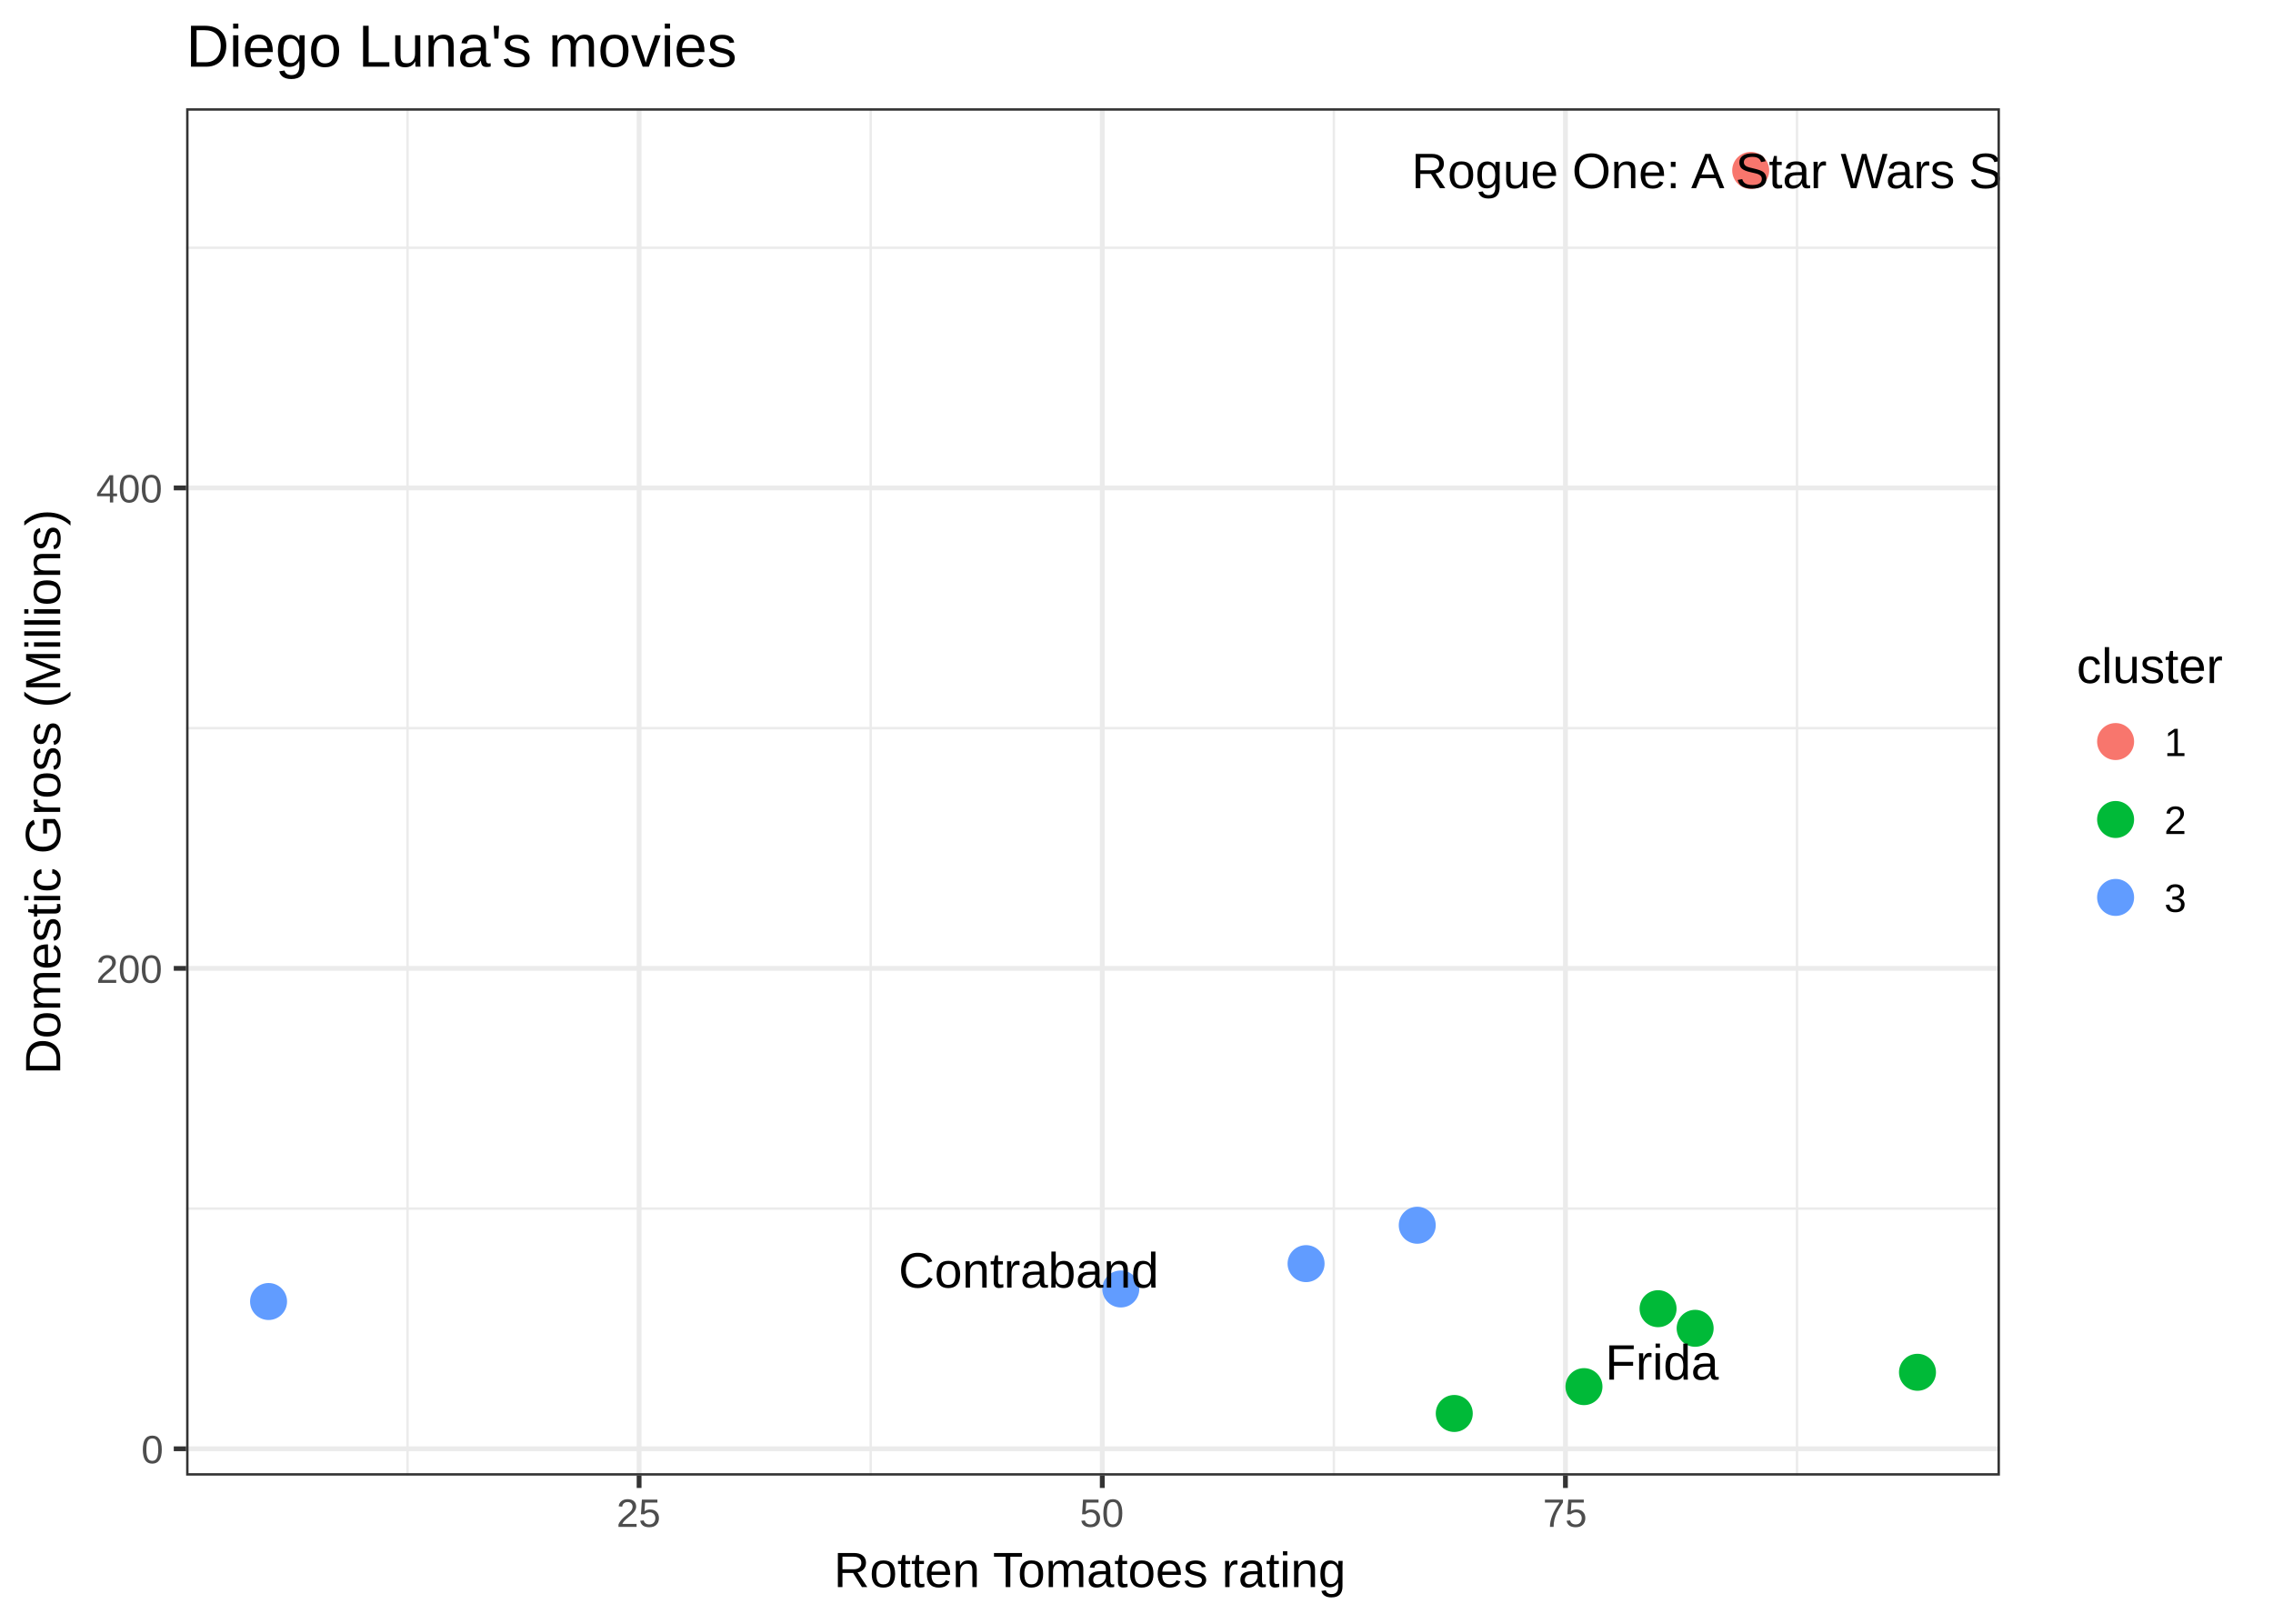
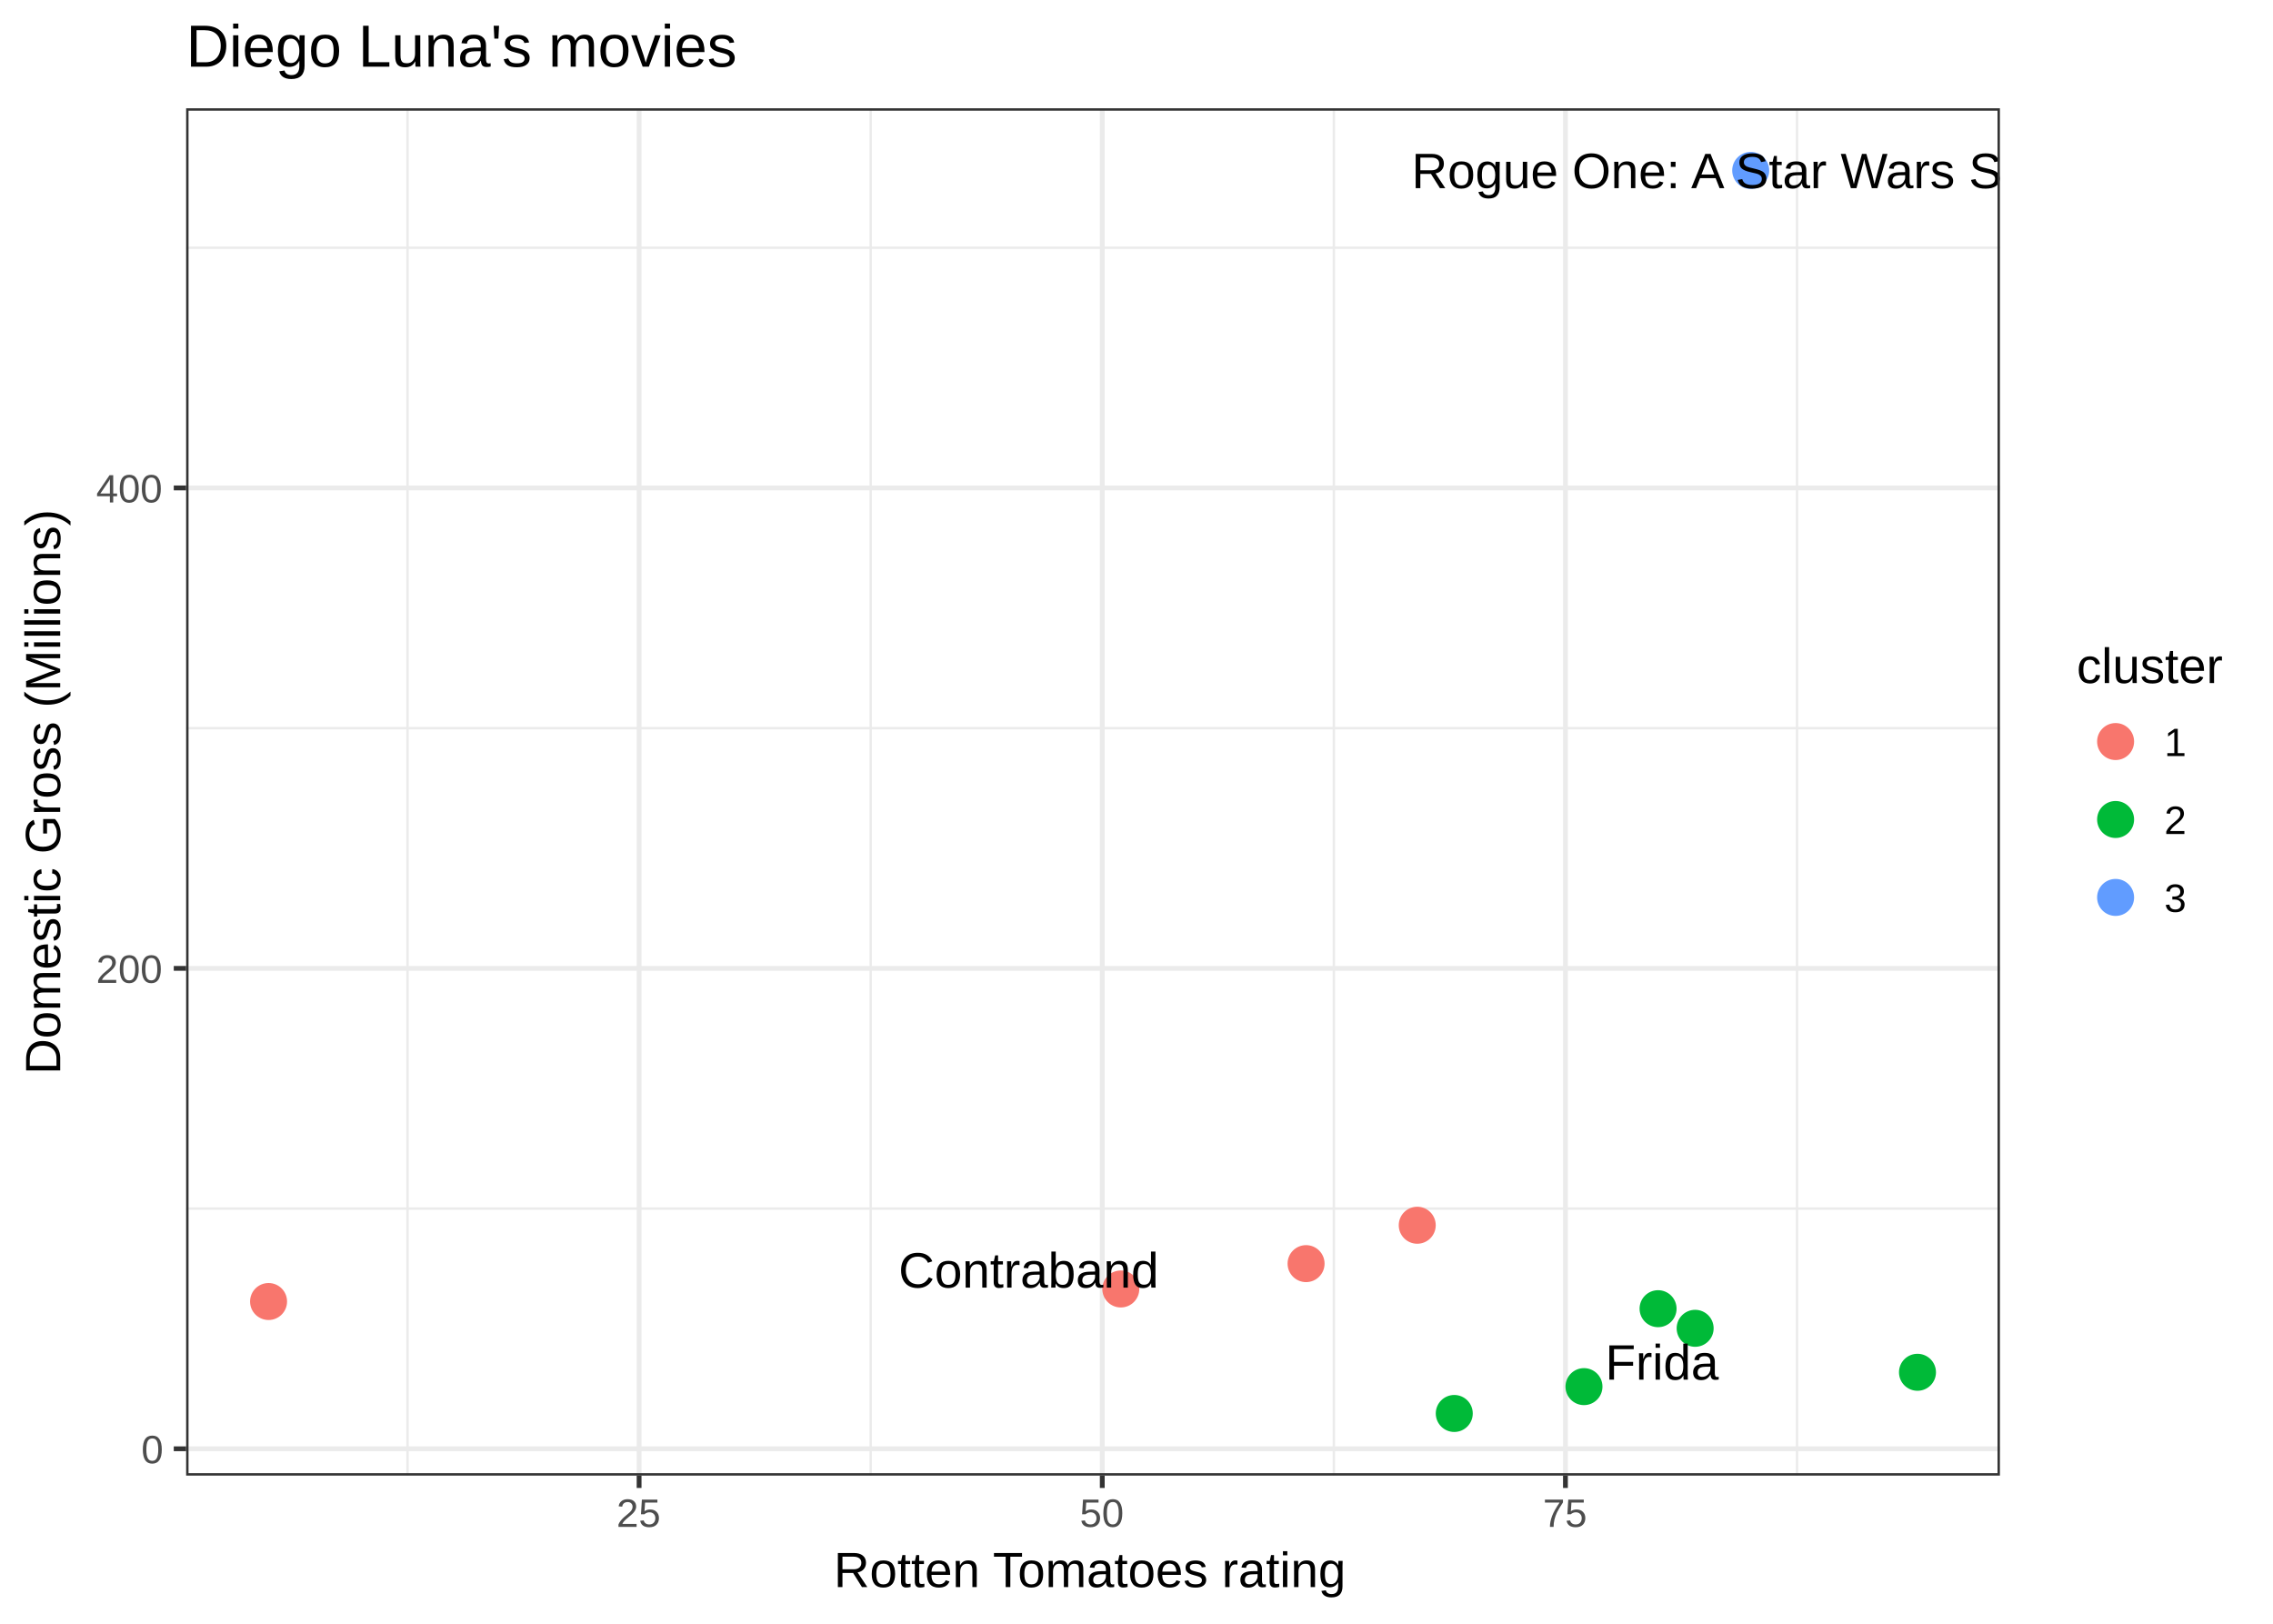
<svg xmlns="http://www.w3.org/2000/svg" viewBox="0 0 504.00 360.00">
  <defs>
    <style type="text/css">
    line, polyline, path, rect, circle {
      fill: none;
      stroke: #000000;
      stroke-linecap: round;
      stroke-linejoin: round;
      stroke-miterlimit: 10.00;
    }
  </style>
  </defs>
  <rect width="100%" height="100%" style="stroke: none; fill: #FFFFFF;" />
  <rect x="0.00" y="0.00" width="504.00" height="360.00" style="stroke-width: 1.07; stroke: #FFFFFF; fill: #FFFFFF;" />
  <defs>
    <clipPath id="cpNDEuMjY1NXw0NDMuNDQ4fDMyNy4xNTd8MjQuMDA3Mw==">
      <rect x="41.27" y="24.01" width="402.18" height="303.15" />
    </clipPath>
  </defs>
  <rect x="41.27" y="24.01" width="402.18" height="303.15" style="stroke-width: 1.07; stroke: none; fill: #FFFFFF;" clip-path="url(#cpNDEuMjY1NXw0NDMuNDQ4fDMyNy4xNTd8MjQuMDA3Mw==)" />
  <polyline points="41.27,267.95 443.45,267.95 " style="stroke-width: 0.53; stroke: #EBEBEB; stroke-linecap: butt;" clip-path="url(#cpNDEuMjY1NXw0NDMuNDQ4fDMyNy4xNTd8MjQuMDA3Mw==)" />
  <polyline points="41.27,161.44 443.45,161.44 " style="stroke-width: 0.53; stroke: #EBEBEB; stroke-linecap: butt;" clip-path="url(#cpNDEuMjY1NXw0NDMuNDQ4fDMyNy4xNTd8MjQuMDA3Mw==)" />
  <polyline points="41.27,54.92 443.45,54.92 " style="stroke-width: 0.53; stroke: #EBEBEB; stroke-linecap: butt;" clip-path="url(#cpNDEuMjY1NXw0NDMuNDQ4fDMyNy4xNTd8MjQuMDA3Mw==)" />
  <polyline points="90.36,327.16 90.36,24.01 " style="stroke-width: 0.53; stroke: #EBEBEB; stroke-linecap: butt;" clip-path="url(#cpNDEuMjY1NXw0NDMuNDQ4fDMyNy4xNTd8MjQuMDA3Mw==)" />
  <polyline points="193.06,327.16 193.06,24.01 " style="stroke-width: 0.53; stroke: #EBEBEB; stroke-linecap: butt;" clip-path="url(#cpNDEuMjY1NXw0NDMuNDQ4fDMyNy4xNTd8MjQuMDA3Mw==)" />
  <polyline points="295.76,327.16 295.76,24.01 " style="stroke-width: 0.53; stroke: #EBEBEB; stroke-linecap: butt;" clip-path="url(#cpNDEuMjY1NXw0NDMuNDQ4fDMyNy4xNTd8MjQuMDA3Mw==)" />
  <polyline points="398.46,327.16 398.46,24.01 " style="stroke-width: 0.53; stroke: #EBEBEB; stroke-linecap: butt;" clip-path="url(#cpNDEuMjY1NXw0NDMuNDQ4fDMyNy4xNTd8MjQuMDA3Mw==)" />
  <polyline points="41.27,321.21 443.45,321.21 " style="stroke-width: 1.07; stroke: #EBEBEB; stroke-linecap: butt;" clip-path="url(#cpNDEuMjY1NXw0NDMuNDQ4fDMyNy4xNTd8MjQuMDA3Mw==)" />
  <polyline points="41.27,214.70 443.45,214.70 " style="stroke-width: 1.07; stroke: #EBEBEB; stroke-linecap: butt;" clip-path="url(#cpNDEuMjY1NXw0NDMuNDQ4fDMyNy4xNTd8MjQuMDA3Mw==)" />
  <polyline points="41.27,108.18 443.45,108.18 " style="stroke-width: 1.07; stroke: #EBEBEB; stroke-linecap: butt;" clip-path="url(#cpNDEuMjY1NXw0NDMuNDQ4fDMyNy4xNTd8MjQuMDA3Mw==)" />
  <polyline points="141.71,327.16 141.71,24.01 " style="stroke-width: 1.07; stroke: #EBEBEB; stroke-linecap: butt;" clip-path="url(#cpNDEuMjY1NXw0NDMuNDQ4fDMyNy4xNTd8MjQuMDA3Mw==)" />
  <polyline points="244.41,327.16 244.41,24.01 " style="stroke-width: 1.07; stroke: #EBEBEB; stroke-linecap: butt;" clip-path="url(#cpNDEuMjY1NXw0NDMuNDQ4fDMyNy4xNTd8MjQuMDA3Mw==)" />
  <polyline points="347.11,327.16 347.11,24.01 " style="stroke-width: 1.07; stroke: #EBEBEB; stroke-linecap: butt;" clip-path="url(#cpNDEuMjY1NXw0NDMuNDQ4fDMyNy4xNTd8MjQuMDA3Mw==)" />
-   <circle cx="59.55" cy="288.56" r="2.81pt" style="stroke-width: 0.71; stroke: #619CFF; fill: #619CFF;" clip-path="url(#cpNDEuMjY1NXw0NDMuNDQ4fDMyNy4xNTd8MjQuMDA3Mw==)" />
-   <circle cx="388.19" cy="37.79" r="2.81pt" style="stroke-width: 0.71; stroke: #F8766D; fill: #F8766D;" clip-path="url(#cpNDEuMjY1NXw0NDMuNDQ4fDMyNy4xNTd8MjQuMDA3Mw==)" />
+   <circle cx="59.55" cy="288.56" r="2.81pt" style="stroke-width: 0.71; stroke: #F8766D; fill: #F8766D;" clip-path="url(#cpNDEuMjY1NXw0NDMuNDQ4fDMyNy4xNTd8MjQuMDA3Mw==)" />
+   <circle cx="388.19" cy="37.79" r="2.81pt" style="stroke-width: 0.71; stroke: #619CFF; fill: #619CFF;" clip-path="url(#cpNDEuMjY1NXw0NDMuNDQ4fDMyNy4xNTd8MjQuMDA3Mw==)" />
  <circle cx="375.87" cy="294.50" r="2.81pt" style="stroke-width: 0.71; stroke: #00BA38; fill: #00BA38;" clip-path="url(#cpNDEuMjY1NXw0NDMuNDQ4fDMyNy4xNTd8MjQuMDA3Mw==)" />
-   <circle cx="314.25" cy="271.65" r="2.81pt" style="stroke-width: 0.71; stroke: #619CFF; fill: #619CFF;" clip-path="url(#cpNDEuMjY1NXw0NDMuNDQ4fDMyNy4xNTd8MjQuMDA3Mw==)" />
-   <circle cx="248.52" cy="285.78" r="2.81pt" style="stroke-width: 0.71; stroke: #619CFF; fill: #619CFF;" clip-path="url(#cpNDEuMjY1NXw0NDMuNDQ4fDMyNy4xNTd8MjQuMDA3Mw==)" />
+   <circle cx="314.25" cy="271.65" r="2.81pt" style="stroke-width: 0.71; stroke: #F8766D; fill: #F8766D;" clip-path="url(#cpNDEuMjY1NXw0NDMuNDQ4fDMyNy4xNTd8MjQuMDA3Mw==)" />
+   <circle cx="248.52" cy="285.78" r="2.81pt" style="stroke-width: 0.71; stroke: #F8766D; fill: #F8766D;" clip-path="url(#cpNDEuMjY1NXw0NDMuNDQ4fDMyNy4xNTd8MjQuMDA3Mw==)" />
  <circle cx="425.17" cy="304.25" r="2.81pt" style="stroke-width: 0.71; stroke: #00BA38; fill: #00BA38;" clip-path="url(#cpNDEuMjY1NXw0NDMuNDQ4fDMyNy4xNTd8MjQuMDA3Mw==)" />
  <circle cx="322.46" cy="313.38" r="2.81pt" style="stroke-width: 0.71; stroke: #00BA38; fill: #00BA38;" clip-path="url(#cpNDEuMjY1NXw0NDMuNDQ4fDMyNy4xNTd8MjQuMDA3Mw==)" />
-   <circle cx="289.60" cy="280.16" r="2.81pt" style="stroke-width: 0.71; stroke: #619CFF; fill: #619CFF;" clip-path="url(#cpNDEuMjY1NXw0NDMuNDQ4fDMyNy4xNTd8MjQuMDA3Mw==)" />
+   <circle cx="289.60" cy="280.16" r="2.81pt" style="stroke-width: 0.71; stroke: #F8766D; fill: #F8766D;" clip-path="url(#cpNDEuMjY1NXw0NDMuNDQ4fDMyNy4xNTd8MjQuMDA3Mw==)" />
  <circle cx="367.65" cy="290.15" r="2.81pt" style="stroke-width: 0.71; stroke: #00BA38; fill: #00BA38;" clip-path="url(#cpNDEuMjY1NXw0NDMuNDQ4fDMyNy4xNTd8MjQuMDA3Mw==)" />
  <circle cx="351.22" cy="307.43" r="2.81pt" style="stroke-width: 0.71; stroke: #00BA38; fill: #00BA38;" clip-path="url(#cpNDEuMjY1NXw0NDMuNDQ4fDMyNy4xNTd8MjQuMDA3Mw==)" />
  <g clip-path="url(#cpNDEuMjY1NXw0NDMuNDQ4fDMyNy4xNTd8MjQuMDA3Mw==)">
-     <text x="313.00" y="41.72" style="font-size: 11.04px; font-family: Arial;" textLength="150.39px" lengthAdjust="spacingAndGlyphs">Rogue One: A Star Wars Story</text>
+     <text x="199.24" y="285.48" style="font-size: 11.04px; font-family: Arial;" textLength="57.49px" lengthAdjust="spacingAndGlyphs">Contraband</text>
  </g>
  <g clip-path="url(#cpNDEuMjY1NXw0NDMuNDQ4fDMyNy4xNTd8MjQuMDA3Mw==)">
    <text x="355.94" y="305.88" style="font-size: 11.04px; font-family: Arial;" textLength="25.06px" lengthAdjust="spacingAndGlyphs">Frida</text>
  </g>
  <g clip-path="url(#cpNDEuMjY1NXw0NDMuNDQ4fDMyNy4xNTd8MjQuMDA3Mw==)">
-     <text x="199.24" y="285.48" style="font-size: 11.04px; font-family: Arial;" textLength="57.49px" lengthAdjust="spacingAndGlyphs">Contraband</text>
+     <text x="313.00" y="41.72" style="font-size: 11.04px; font-family: Arial;" textLength="150.39px" lengthAdjust="spacingAndGlyphs">Rogue One: A Star Wars Story</text>
  </g>
  <rect x="41.27" y="24.01" width="402.18" height="303.15" style="stroke-width: 1.07; stroke: #333333;" clip-path="url(#cpNDEuMjY1NXw0NDMuNDQ4fDMyNy4xNTd8MjQuMDA3Mw==)" />
  <defs>
    <clipPath id="cpMHw1MDR8MzYwfDA=">
      <rect x="0.00" y="0.00" width="504.00" height="360.00" />
    </clipPath>
  </defs>
  <g clip-path="url(#cpMHw1MDR8MzYwfDA=)">
    <text x="31.33" y="324.43" style="font-size: 8.80px; fill: #4D4D4D; font-family: Arial;" textLength="5.01px" lengthAdjust="spacingAndGlyphs">0</text>
  </g>
  <g clip-path="url(#cpMHw1MDR8MzYwfDA=)">
    <text x="21.32" y="217.91" style="font-size: 8.80px; fill: #4D4D4D; font-family: Arial;" textLength="15.02px" lengthAdjust="spacingAndGlyphs">200</text>
  </g>
  <g clip-path="url(#cpMHw1MDR8MzYwfDA=)">
    <text x="21.32" y="111.40" style="font-size: 8.80px; fill: #4D4D4D; font-family: Arial;" textLength="15.02px" lengthAdjust="spacingAndGlyphs">400</text>
  </g>
  <polyline points="38.53,321.21 41.27,321.21 " style="stroke-width: 1.07; stroke: #333333; stroke-linecap: butt;" clip-path="url(#cpMHw1MDR8MzYwfDA=)" />
  <polyline points="38.53,214.70 41.27,214.70 " style="stroke-width: 1.07; stroke: #333333; stroke-linecap: butt;" clip-path="url(#cpMHw1MDR8MzYwfDA=)" />
  <polyline points="38.53,108.18 41.27,108.18 " style="stroke-width: 1.07; stroke: #333333; stroke-linecap: butt;" clip-path="url(#cpMHw1MDR8MzYwfDA=)" />
  <polyline points="141.71,329.90 141.71,327.16 " style="stroke-width: 1.07; stroke: #333333; stroke-linecap: butt;" clip-path="url(#cpMHw1MDR8MzYwfDA=)" />
  <polyline points="244.41,329.90 244.41,327.16 " style="stroke-width: 1.07; stroke: #333333; stroke-linecap: butt;" clip-path="url(#cpMHw1MDR8MzYwfDA=)" />
  <polyline points="347.11,329.90 347.11,327.16 " style="stroke-width: 1.07; stroke: #333333; stroke-linecap: butt;" clip-path="url(#cpMHw1MDR8MzYwfDA=)" />
  <g clip-path="url(#cpMHw1MDR8MzYwfDA=)">
    <text x="136.70" y="338.53" style="font-size: 8.80px; fill: #4D4D4D; font-family: Arial;" textLength="10.01px" lengthAdjust="spacingAndGlyphs">25</text>
  </g>
  <g clip-path="url(#cpMHw1MDR8MzYwfDA=)">
    <text x="239.41" y="338.53" style="font-size: 8.80px; fill: #4D4D4D; font-family: Arial;" textLength="10.01px" lengthAdjust="spacingAndGlyphs">50</text>
  </g>
  <g clip-path="url(#cpMHw1MDR8MzYwfDA=)">
    <text x="342.11" y="338.53" style="font-size: 8.80px; fill: #4D4D4D; font-family: Arial;" textLength="10.01px" lengthAdjust="spacingAndGlyphs">75</text>
  </g>
  <g clip-path="url(#cpMHw1MDR8MzYwfDA=)">
    <text x="184.88" y="351.88" style="font-size: 11.00px; font-family: Arial;" textLength="114.95px" lengthAdjust="spacingAndGlyphs">Rotten Tomatoes rating</text>
  </g>
  <g clip-path="url(#cpMHw1MDR8MzYwfDA=)">
    <text transform="translate(13.35,238.23) rotate(-90)" style="font-size: 11.00px; font-family: Arial;" textLength="125.29px" lengthAdjust="spacingAndGlyphs">Domestic Gross (Millions)</text>
  </g>
  <rect x="454.79" y="137.88" width="43.73" height="75.40" style="stroke-width: 1.07; stroke: none; fill: #FFFFFF;" clip-path="url(#cpMHw1MDR8MzYwfDA=)" />
  <g clip-path="url(#cpMHw1MDR8MzYwfDA=)">
    <text x="460.46" y="151.44" style="font-size: 11.00px; font-family: Arial;" textLength="32.40px" lengthAdjust="spacingAndGlyphs">cluster</text>
  </g>
  <rect x="460.46" y="155.77" width="17.28" height="17.28" style="stroke-width: 1.07; stroke: none; fill: #FFFFFF;" clip-path="url(#cpMHw1MDR8MzYwfDA=)" />
  <circle cx="469.10" cy="164.41" r="2.81pt" style="stroke-width: 0.71; stroke: #F8766D; fill: #F8766D;" clip-path="url(#cpMHw1MDR8MzYwfDA=)" />
  <rect x="460.46" y="173.05" width="17.28" height="17.28" style="stroke-width: 1.07; stroke: none; fill: #FFFFFF;" clip-path="url(#cpMHw1MDR8MzYwfDA=)" />
  <circle cx="469.10" cy="181.69" r="2.81pt" style="stroke-width: 0.71; stroke: #00BA38; fill: #00BA38;" clip-path="url(#cpMHw1MDR8MzYwfDA=)" />
  <rect x="460.46" y="190.33" width="17.28" height="17.28" style="stroke-width: 1.07; stroke: none; fill: #FFFFFF;" clip-path="url(#cpMHw1MDR8MzYwfDA=)" />
  <circle cx="469.10" cy="198.97" r="2.81pt" style="stroke-width: 0.71; stroke: #619CFF; fill: #619CFF;" clip-path="url(#cpMHw1MDR8MzYwfDA=)" />
  <g clip-path="url(#cpMHw1MDR8MzYwfDA=)">
    <text x="479.90" y="167.63" style="font-size: 8.80px; font-family: Arial;" textLength="5.01px" lengthAdjust="spacingAndGlyphs">1</text>
  </g>
  <g clip-path="url(#cpMHw1MDR8MzYwfDA=)">
    <text x="479.90" y="184.91" style="font-size: 8.80px; font-family: Arial;" textLength="5.01px" lengthAdjust="spacingAndGlyphs">2</text>
  </g>
  <g clip-path="url(#cpMHw1MDR8MzYwfDA=)">
    <text x="479.90" y="202.19" style="font-size: 8.80px; font-family: Arial;" textLength="5.01px" lengthAdjust="spacingAndGlyphs">3</text>
  </g>
  <g clip-path="url(#cpMHw1MDR8MzYwfDA=)">
    <text x="41.27" y="14.79" style="font-size: 13.20px; font-family: Arial;" textLength="120.27px" lengthAdjust="spacingAndGlyphs">Diego Luna's movies</text>
  </g>
</svg>
